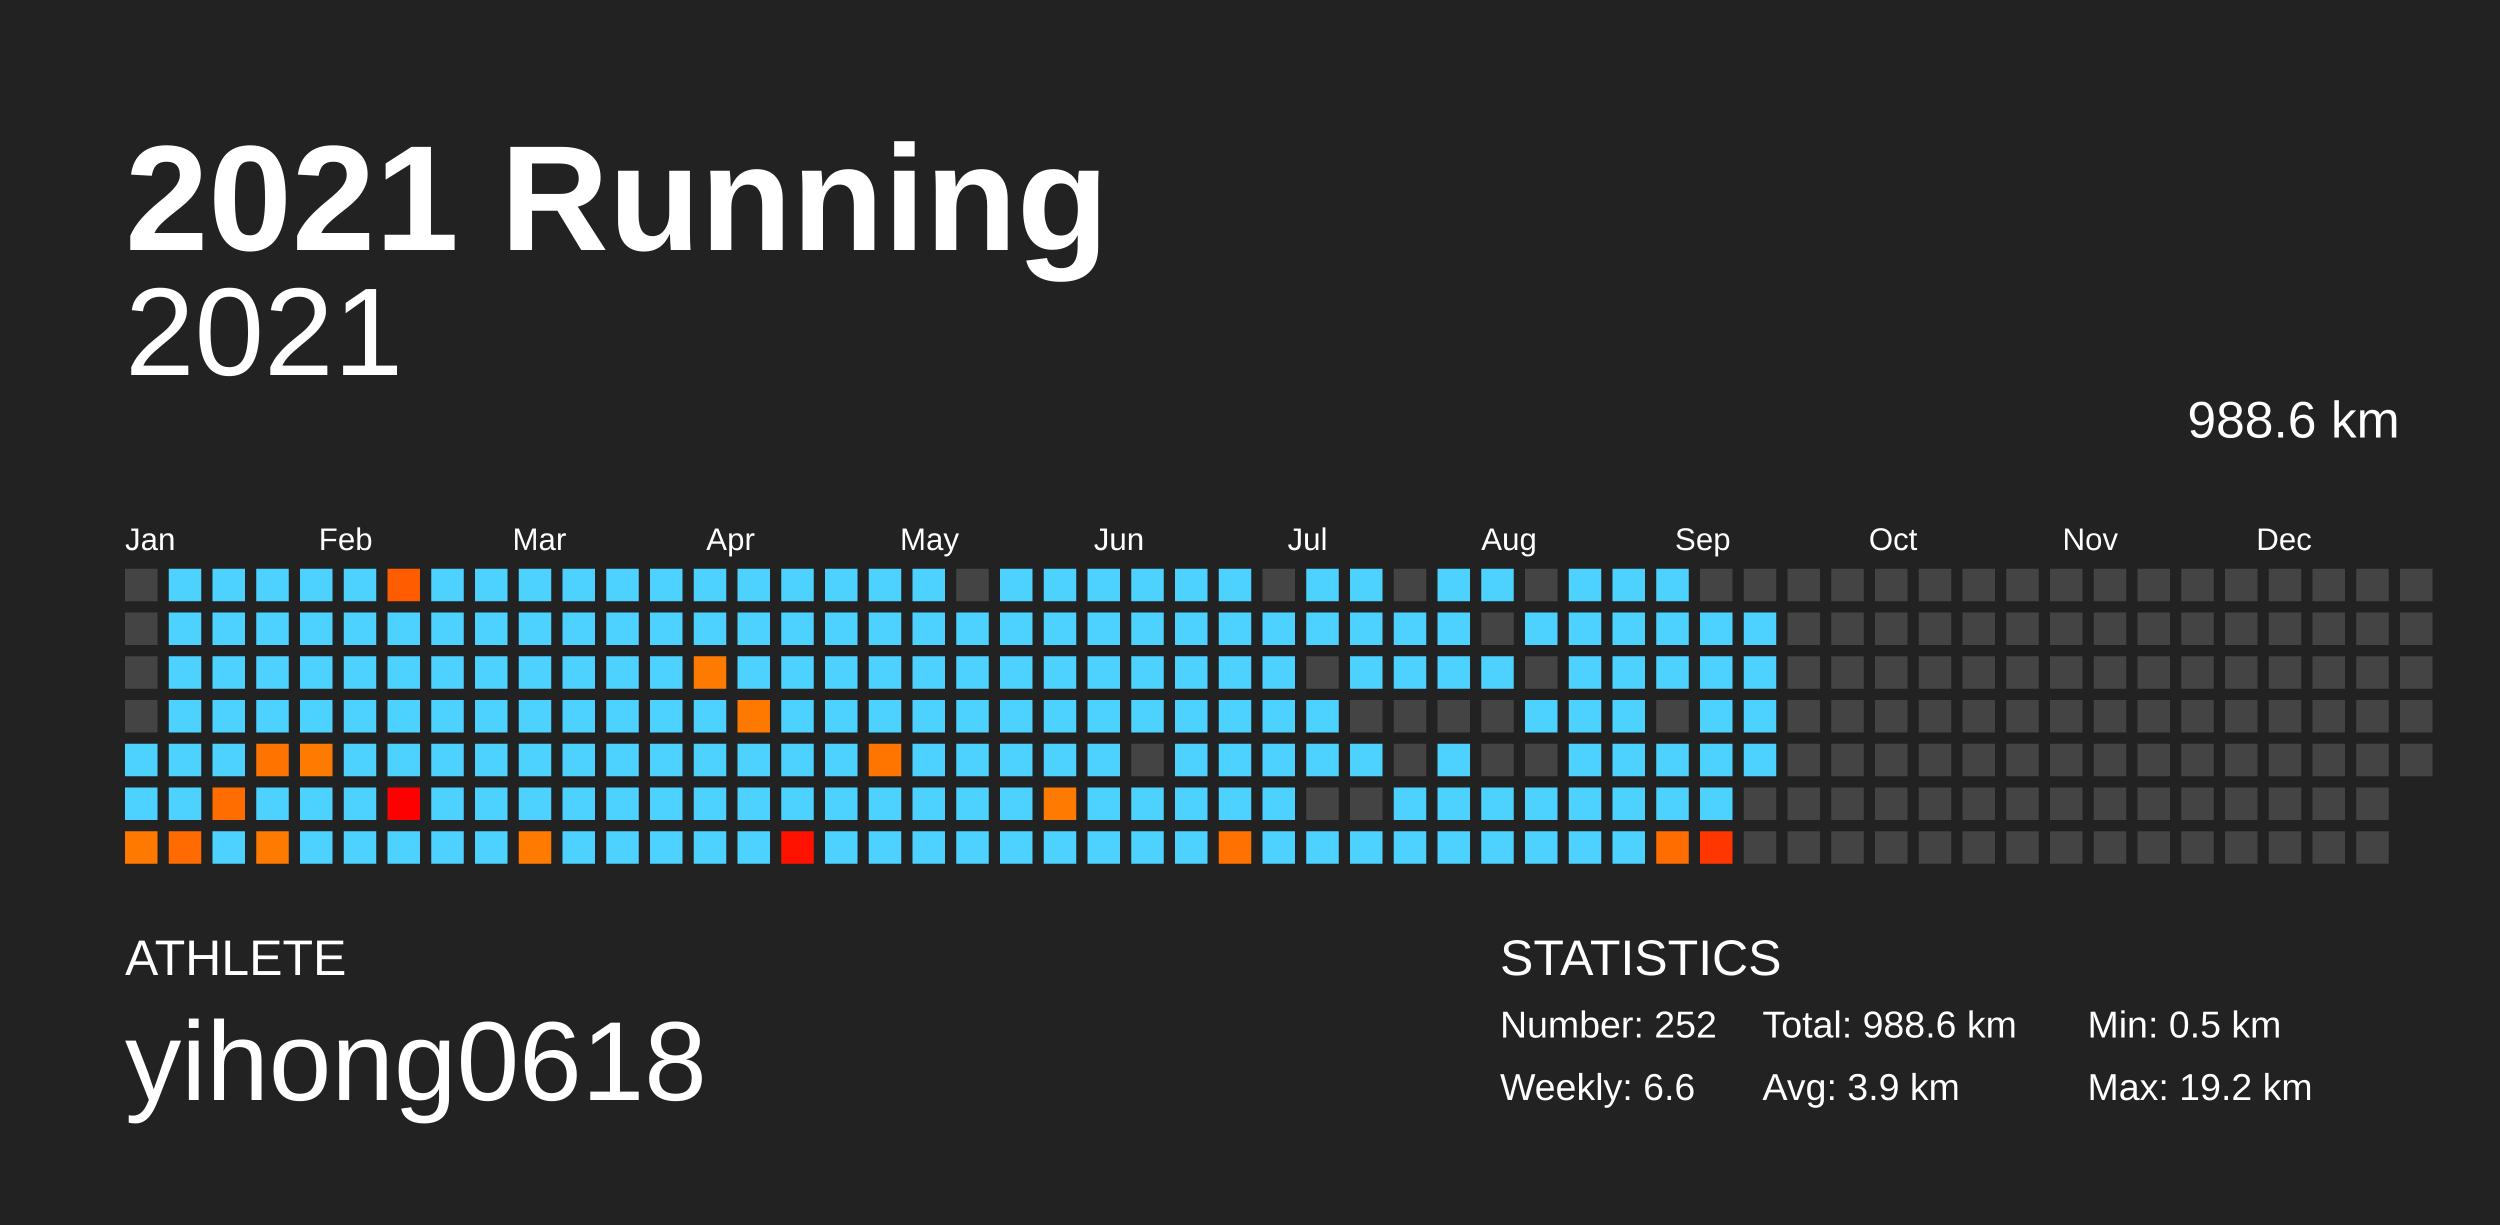
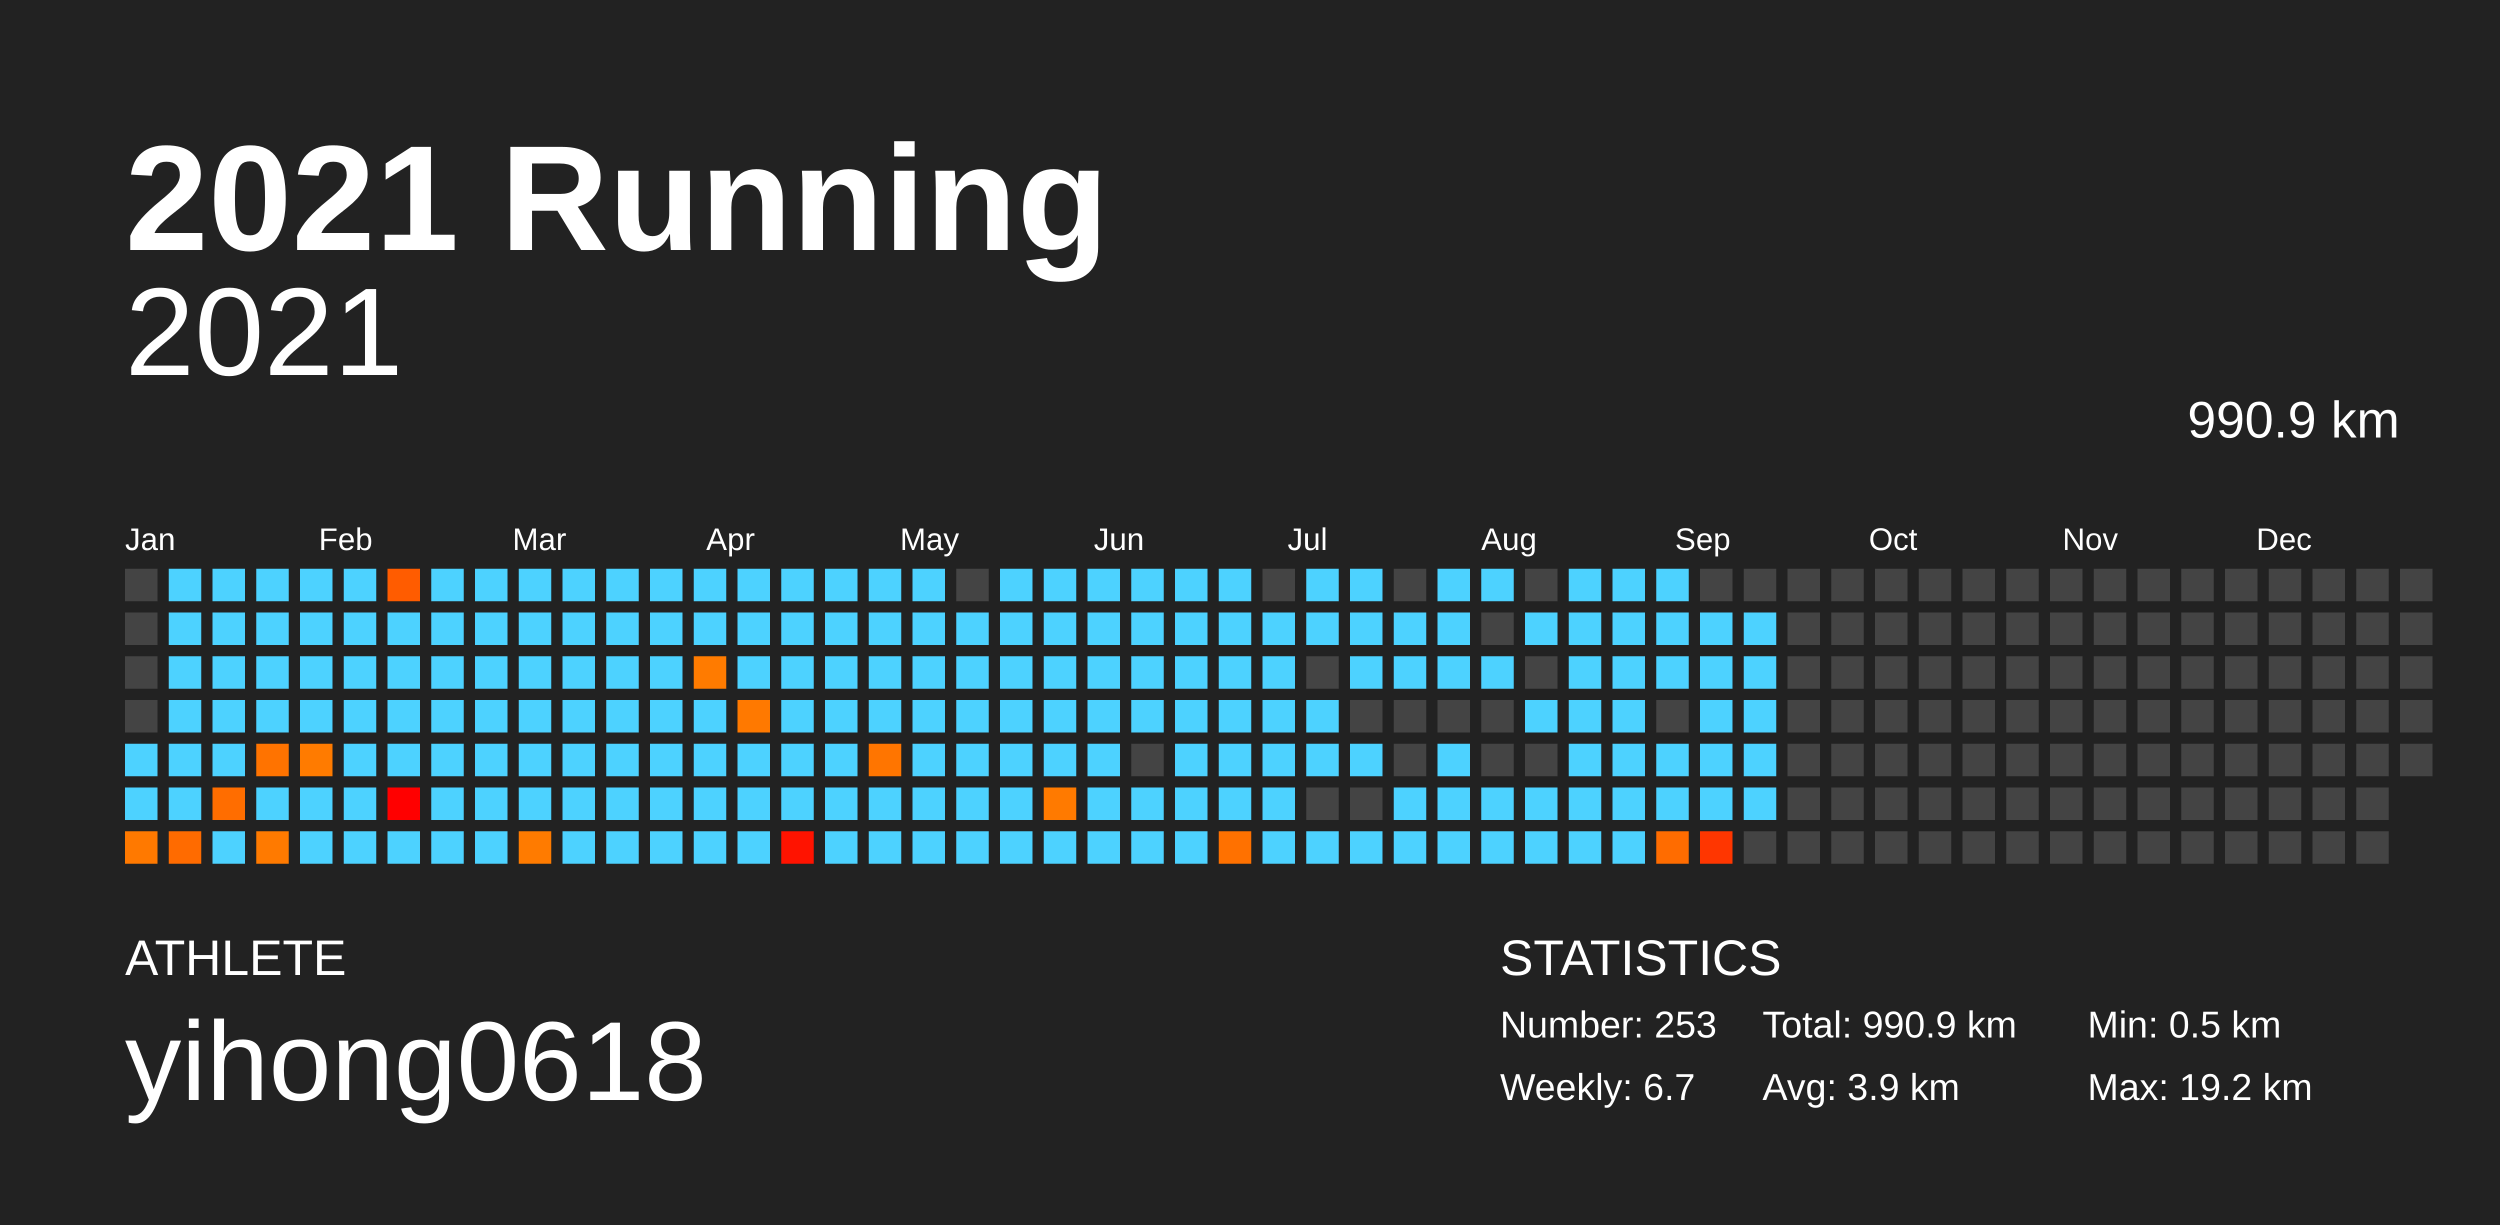
<svg xmlns="http://www.w3.org/2000/svg" baseProfile="full" height="98mm" version="1.1" viewBox="0,0,200,98" width="200mm">
  <defs />
  <rect fill="#222222" height="98" width="200" x="0" y="0" />
  <text fill="#FFFFFF" style="font-size:12px; font-family:Arial; font-weight:bold;" x="10" y="20">2021 Running</text>
  <text fill="#FFFFFF" style="font-size:4px; font-family:Arial" x="10" y="78">ATHLETE</text>
  <text fill="#FFFFFF" style="font-size:9px; font-family:Arial" x="10" y="88">yihong0618</text>
  <text fill="#FFFFFF" style="font-size:4px; font-family:Arial" x="120" y="78">STATISTICS</text>
-   <text fill="#FFFFFF" style="font-size:3px; font-family:Arial" x="120" y="83">Number: 252</text>
-   <text fill="#FFFFFF" style="font-size:3px; font-family:Arial" x="120" y="88">Weekly: 6.6</text>
-   <text fill="#FFFFFF" style="font-size:3px; font-family:Arial" x="141" y="83">Total: 988.6 km</text>
+   <text fill="#FFFFFF" style="font-size:3px; font-family:Arial" x="120" y="83">Number: 253</text>
+   <text fill="#FFFFFF" style="font-size:3px; font-family:Arial" x="120" y="88">Weekly: 6.7</text>
+   <text fill="#FFFFFF" style="font-size:3px; font-family:Arial" x="141" y="83">Total: 990.9 km</text>
  <text fill="#FFFFFF" style="font-size:3px; font-family:Arial" x="141" y="88">Avg: 3.9 km</text>
  <text fill="#FFFFFF" style="font-size:3px; font-family:Arial" x="167" y="83">Min: 0.5 km</text>
  <text fill="#FFFFFF" style="font-size:3px; font-family:Arial" x="167" y="88">Max: 19.2 km</text>
  <text alignment-baseline="hanging" fill="#FFFFFF" style="font-size:10.0px; font-family:Arial;" x="10" y="30">2021</text>
-   <text alignment-baseline="hanging" fill="#FFFFFF" style="font-size:4.125px; font-family:Arial;" x="175" y="35">988.6 km</text>
+   <text alignment-baseline="hanging" fill="#FFFFFF" style="font-size:4.125px; font-family:Arial;" x="175" y="35">990.9 km</text>
  <text fill="#FFFFFF" style="font-size:2.5px; font-family:Arial" x="10.0" y="44">Jan</text>
  <text fill="#FFFFFF" style="font-size:2.5px; font-family:Arial" x="25.5" y="44">Feb</text>
  <text fill="#FFFFFF" style="font-size:2.5px; font-family:Arial" x="41.0" y="44">Mar</text>
  <text fill="#FFFFFF" style="font-size:2.5px; font-family:Arial" x="56.5" y="44">Apr</text>
  <text fill="#FFFFFF" style="font-size:2.5px; font-family:Arial" x="72.0" y="44">May</text>
  <text fill="#FFFFFF" style="font-size:2.5px; font-family:Arial" x="87.5" y="44">Jun</text>
  <text fill="#FFFFFF" style="font-size:2.5px; font-family:Arial" x="103.0" y="44">Jul</text>
  <text fill="#FFFFFF" style="font-size:2.5px; font-family:Arial" x="118.5" y="44">Aug</text>
  <text fill="#FFFFFF" style="font-size:2.5px; font-family:Arial" x="134.0" y="44">Sep</text>
  <text fill="#FFFFFF" style="font-size:2.5px; font-family:Arial" x="149.5" y="44">Oct</text>
  <text fill="#FFFFFF" style="font-size:2.5px; font-family:Arial" x="165.0" y="44">Nov</text>
  <text fill="#FFFFFF" style="font-size:2.5px; font-family:Arial" x="180.5" y="44">Dec</text>
  <rect fill="#444444" height="2.6" width="2.6" x="10.0" y="45.5" />
  <rect fill="#444444" height="2.6" width="2.6" x="10.0" y="49.0" />
  <rect fill="#444444" height="2.6" width="2.6" x="10.0" y="52.5" />
  <rect fill="#444444" height="2.6" width="2.6" x="10.0" y="56.0" />
  <rect fill="#4dd2ff" height="2.6" width="2.6" x="10.0" y="59.5" />
  <rect fill="#4dd2ff" height="2.6" width="2.6" x="10.0" y="63.0" />
  <rect fill="#ff7900" height="2.6" width="2.6" x="10.0" y="66.5" />
  <rect fill="#4dd2ff" height="2.6" width="2.6" x="13.5" y="45.5" />
  <rect fill="#4dd2ff" height="2.6" width="2.6" x="13.5" y="49.0" />
  <rect fill="#4dd2ff" height="2.6" width="2.6" x="13.5" y="52.5" />
  <rect fill="#4dd2ff" height="2.6" width="2.6" x="13.5" y="56.0" />
  <rect fill="#4dd2ff" height="2.6" width="2.6" x="13.5" y="59.5" />
  <rect fill="#4dd2ff" height="2.6" width="2.6" x="13.5" y="63.0" />
  <rect fill="#ff6b00" height="2.6" width="2.6" x="13.5" y="66.5" />
  <rect fill="#4dd2ff" height="2.6" width="2.6" x="17.0" y="45.5" />
  <rect fill="#4dd2ff" height="2.6" width="2.6" x="17.0" y="49.0" />
  <rect fill="#4dd2ff" height="2.6" width="2.6" x="17.0" y="52.5" />
  <rect fill="#4dd2ff" height="2.6" width="2.6" x="17.0" y="56.0" />
  <rect fill="#4dd2ff" height="2.6" width="2.6" x="17.0" y="59.5" />
  <rect fill="#ff6d00" height="2.6" width="2.6" x="17.0" y="63.0" />
  <rect fill="#4dd2ff" height="2.6" width="2.6" x="17.0" y="66.5" />
  <rect fill="#4dd2ff" height="2.6" width="2.6" x="20.5" y="45.5" />
  <rect fill="#4dd2ff" height="2.6" width="2.6" x="20.5" y="49.0" />
  <rect fill="#4dd2ff" height="2.6" width="2.6" x="20.5" y="52.5" />
  <rect fill="#4dd2ff" height="2.6" width="2.6" x="20.5" y="56.0" />
  <rect fill="#ff7300" height="2.6" width="2.6" x="20.5" y="59.5" />
  <rect fill="#4dd2ff" height="2.6" width="2.6" x="20.5" y="63.0" />
  <rect fill="#ff7a00" height="2.6" width="2.6" x="20.5" y="66.5" />
  <rect fill="#4dd2ff" height="2.6" width="2.6" x="24.0" y="45.5" />
  <rect fill="#4dd2ff" height="2.6" width="2.6" x="24.0" y="49.0" />
  <rect fill="#4dd2ff" height="2.6" width="2.6" x="24.0" y="52.5" />
  <rect fill="#4dd2ff" height="2.6" width="2.6" x="24.0" y="56.0" />
  <rect fill="#ff7b00" height="2.6" width="2.6" x="24.0" y="59.5" />
  <rect fill="#4dd2ff" height="2.6" width="2.6" x="24.0" y="63.0" />
  <rect fill="#4dd2ff" height="2.6" width="2.6" x="24.0" y="66.5" />
  <rect fill="#4dd2ff" height="2.6" width="2.6" x="27.5" y="45.5" />
  <rect fill="#4dd2ff" height="2.6" width="2.6" x="27.5" y="49.0" />
  <rect fill="#4dd2ff" height="2.6" width="2.6" x="27.5" y="52.5" />
  <rect fill="#4dd2ff" height="2.6" width="2.6" x="27.5" y="56.0" />
  <rect fill="#4dd2ff" height="2.6" width="2.6" x="27.5" y="59.5" />
  <rect fill="#4dd2ff" height="2.6" width="2.6" x="27.5" y="63.0" />
  <rect fill="#4dd2ff" height="2.6" width="2.6" x="27.5" y="66.5" />
  <rect fill="#ff5c00" height="2.6" width="2.6" x="31.0" y="45.5" />
  <rect fill="#4dd2ff" height="2.6" width="2.6" x="31.0" y="49.0" />
  <rect fill="#4dd2ff" height="2.6" width="2.6" x="31.0" y="52.5" />
  <rect fill="#4dd2ff" height="2.6" width="2.6" x="31.0" y="56.0" />
  <rect fill="#4dd2ff" height="2.6" width="2.6" x="31.0" y="59.5" />
  <rect fill="#ff0000" height="2.6" width="2.6" x="31.0" y="63.0" />
  <rect fill="#4dd2ff" height="2.6" width="2.6" x="31.0" y="66.5" />
  <rect fill="#4dd2ff" height="2.6" width="2.6" x="34.5" y="45.5" />
  <rect fill="#4dd2ff" height="2.6" width="2.6" x="34.5" y="49.0" />
  <rect fill="#4dd2ff" height="2.6" width="2.6" x="34.5" y="52.5" />
  <rect fill="#4dd2ff" height="2.6" width="2.6" x="34.5" y="56.0" />
  <rect fill="#4dd2ff" height="2.6" width="2.6" x="34.5" y="59.5" />
  <rect fill="#4dd2ff" height="2.6" width="2.6" x="34.5" y="63.0" />
  <rect fill="#4dd2ff" height="2.6" width="2.6" x="34.5" y="66.5" />
  <rect fill="#4dd2ff" height="2.6" width="2.6" x="38.0" y="45.5" />
  <rect fill="#4dd2ff" height="2.6" width="2.6" x="38.0" y="49.0" />
  <rect fill="#4dd2ff" height="2.6" width="2.6" x="38.0" y="52.5" />
  <rect fill="#4dd2ff" height="2.6" width="2.6" x="38.0" y="56.0" />
  <rect fill="#4dd2ff" height="2.6" width="2.6" x="38.0" y="59.5" />
  <rect fill="#4dd2ff" height="2.6" width="2.6" x="38.0" y="63.0" />
  <rect fill="#4dd2ff" height="2.6" width="2.6" x="38.0" y="66.5" />
  <rect fill="#4dd2ff" height="2.6" width="2.6" x="41.5" y="45.5" />
  <rect fill="#4dd2ff" height="2.6" width="2.6" x="41.5" y="49.0" />
  <rect fill="#4dd2ff" height="2.6" width="2.6" x="41.5" y="52.5" />
  <rect fill="#4dd2ff" height="2.6" width="2.6" x="41.5" y="56.0" />
  <rect fill="#4dd2ff" height="2.6" width="2.6" x="41.5" y="59.5" />
  <rect fill="#4dd2ff" height="2.6" width="2.6" x="41.5" y="63.0" />
  <rect fill="#ff7b00" height="2.6" width="2.6" x="41.5" y="66.5" />
  <rect fill="#4dd2ff" height="2.6" width="2.6" x="45.0" y="45.5" />
  <rect fill="#4dd2ff" height="2.6" width="2.6" x="45.0" y="49.0" />
  <rect fill="#4dd2ff" height="2.6" width="2.6" x="45.0" y="52.5" />
  <rect fill="#4dd2ff" height="2.6" width="2.6" x="45.0" y="56.0" />
  <rect fill="#4dd2ff" height="2.6" width="2.6" x="45.0" y="59.5" />
  <rect fill="#4dd2ff" height="2.6" width="2.6" x="45.0" y="63.0" />
  <rect fill="#4dd2ff" height="2.6" width="2.6" x="45.0" y="66.5" />
  <rect fill="#4dd2ff" height="2.6" width="2.6" x="48.5" y="45.5" />
  <rect fill="#4dd2ff" height="2.6" width="2.6" x="48.5" y="49.0" />
  <rect fill="#4dd2ff" height="2.6" width="2.6" x="48.5" y="52.5" />
  <rect fill="#4dd2ff" height="2.6" width="2.6" x="48.5" y="56.0" />
  <rect fill="#4dd2ff" height="2.6" width="2.6" x="48.5" y="59.5" />
  <rect fill="#4dd2ff" height="2.6" width="2.6" x="48.5" y="63.0" />
  <rect fill="#4dd2ff" height="2.6" width="2.6" x="48.5" y="66.5" />
  <rect fill="#4dd2ff" height="2.6" width="2.6" x="52.0" y="45.5" />
  <rect fill="#4dd2ff" height="2.6" width="2.6" x="52.0" y="49.0" />
  <rect fill="#4dd2ff" height="2.6" width="2.6" x="52.0" y="52.5" />
  <rect fill="#4dd2ff" height="2.6" width="2.6" x="52.0" y="56.0" />
  <rect fill="#4dd2ff" height="2.6" width="2.6" x="52.0" y="59.5" />
  <rect fill="#4dd2ff" height="2.6" width="2.6" x="52.0" y="63.0" />
  <rect fill="#4dd2ff" height="2.6" width="2.6" x="52.0" y="66.5" />
  <rect fill="#4dd2ff" height="2.6" width="2.6" x="55.5" y="45.5" />
  <rect fill="#4dd2ff" height="2.6" width="2.6" x="55.5" y="49.0" />
  <rect fill="#ff7b00" height="2.6" width="2.6" x="55.5" y="52.5" />
  <rect fill="#4dd2ff" height="2.6" width="2.6" x="55.5" y="56.0" />
  <rect fill="#4dd2ff" height="2.6" width="2.6" x="55.5" y="59.5" />
  <rect fill="#4dd2ff" height="2.6" width="2.6" x="55.5" y="63.0" />
  <rect fill="#4dd2ff" height="2.6" width="2.6" x="55.5" y="66.5" />
  <rect fill="#4dd2ff" height="2.6" width="2.6" x="59.0" y="45.5" />
  <rect fill="#4dd2ff" height="2.6" width="2.6" x="59.0" y="49.0" />
  <rect fill="#4dd2ff" height="2.6" width="2.6" x="59.0" y="52.5" />
  <rect fill="#ff7900" height="2.6" width="2.6" x="59.0" y="56.0" />
  <rect fill="#4dd2ff" height="2.6" width="2.6" x="59.0" y="59.5" />
  <rect fill="#4dd2ff" height="2.6" width="2.6" x="59.0" y="63.0" />
  <rect fill="#4dd2ff" height="2.6" width="2.6" x="59.0" y="66.5" />
  <rect fill="#4dd2ff" height="2.6" width="2.6" x="62.5" y="45.5" />
  <rect fill="#4dd2ff" height="2.6" width="2.6" x="62.5" y="49.0" />
  <rect fill="#4dd2ff" height="2.6" width="2.6" x="62.5" y="52.5" />
  <rect fill="#4dd2ff" height="2.6" width="2.6" x="62.5" y="56.0" />
  <rect fill="#4dd2ff" height="2.6" width="2.6" x="62.5" y="59.5" />
  <rect fill="#4dd2ff" height="2.6" width="2.6" x="62.5" y="63.0" />
  <rect fill="#ff1300" height="2.6" width="2.6" x="62.5" y="66.5" />
  <rect fill="#4dd2ff" height="2.6" width="2.6" x="66.0" y="45.5" />
  <rect fill="#4dd2ff" height="2.6" width="2.6" x="66.0" y="49.0" />
  <rect fill="#4dd2ff" height="2.6" width="2.6" x="66.0" y="52.5" />
  <rect fill="#4dd2ff" height="2.6" width="2.6" x="66.0" y="56.0" />
  <rect fill="#4dd2ff" height="2.6" width="2.6" x="66.0" y="59.5" />
  <rect fill="#4dd2ff" height="2.6" width="2.6" x="66.0" y="63.0" />
  <rect fill="#4dd2ff" height="2.6" width="2.6" x="66.0" y="66.5" />
  <rect fill="#4dd2ff" height="2.6" width="2.6" x="69.5" y="45.5" />
  <rect fill="#4dd2ff" height="2.6" width="2.6" x="69.5" y="49.0" />
  <rect fill="#4dd2ff" height="2.6" width="2.6" x="69.5" y="52.5" />
  <rect fill="#4dd2ff" height="2.6" width="2.6" x="69.5" y="56.0" />
  <rect fill="#ff7500" height="2.6" width="2.6" x="69.5" y="59.5" />
  <rect fill="#4dd2ff" height="2.6" width="2.6" x="69.5" y="63.0" />
  <rect fill="#4dd2ff" height="2.6" width="2.6" x="69.5" y="66.5" />
  <rect fill="#4dd2ff" height="2.6" width="2.6" x="73.0" y="45.5" />
  <rect fill="#4dd2ff" height="2.6" width="2.6" x="73.0" y="49.0" />
  <rect fill="#4dd2ff" height="2.6" width="2.6" x="73.0" y="52.5" />
  <rect fill="#4dd2ff" height="2.6" width="2.6" x="73.0" y="56.0" />
  <rect fill="#4dd2ff" height="2.6" width="2.6" x="73.0" y="59.5" />
  <rect fill="#4dd2ff" height="2.6" width="2.6" x="73.0" y="63.0" />
  <rect fill="#4dd2ff" height="2.6" width="2.6" x="73.0" y="66.5" />
  <rect fill="#444444" height="2.6" width="2.6" x="76.5" y="45.5" />
  <rect fill="#4dd2ff" height="2.6" width="2.6" x="76.5" y="49.0" />
  <rect fill="#4dd2ff" height="2.6" width="2.6" x="76.5" y="52.5" />
  <rect fill="#4dd2ff" height="2.6" width="2.6" x="76.5" y="56.0" />
  <rect fill="#4dd2ff" height="2.6" width="2.6" x="76.5" y="59.5" />
  <rect fill="#4dd2ff" height="2.6" width="2.6" x="76.5" y="63.0" />
  <rect fill="#4dd2ff" height="2.6" width="2.6" x="76.5" y="66.5" />
  <rect fill="#4dd2ff" height="2.6" width="2.6" x="80.0" y="45.5" />
  <rect fill="#4dd2ff" height="2.6" width="2.6" x="80.0" y="49.0" />
  <rect fill="#4dd2ff" height="2.6" width="2.6" x="80.0" y="52.5" />
  <rect fill="#4dd2ff" height="2.6" width="2.6" x="80.0" y="56.0" />
  <rect fill="#4dd2ff" height="2.6" width="2.6" x="80.0" y="59.5" />
  <rect fill="#4dd2ff" height="2.6" width="2.6" x="80.0" y="63.0" />
  <rect fill="#4dd2ff" height="2.6" width="2.6" x="80.0" y="66.5" />
  <rect fill="#4dd2ff" height="2.6" width="2.6" x="83.5" y="45.5" />
  <rect fill="#4dd2ff" height="2.6" width="2.6" x="83.5" y="49.0" />
  <rect fill="#4dd2ff" height="2.6" width="2.6" x="83.5" y="52.5" />
  <rect fill="#4dd2ff" height="2.6" width="2.6" x="83.5" y="56.0" />
  <rect fill="#4dd2ff" height="2.6" width="2.6" x="83.5" y="59.5" />
  <rect fill="#ff7a00" height="2.6" width="2.6" x="83.5" y="63.0" />
  <rect fill="#4dd2ff" height="2.6" width="2.6" x="83.5" y="66.5" />
  <rect fill="#4dd2ff" height="2.6" width="2.6" x="87.0" y="45.5" />
  <rect fill="#4dd2ff" height="2.6" width="2.6" x="87.0" y="49.0" />
  <rect fill="#4dd2ff" height="2.6" width="2.6" x="87.0" y="52.5" />
  <rect fill="#4dd2ff" height="2.6" width="2.6" x="87.0" y="56.0" />
  <rect fill="#4dd2ff" height="2.6" width="2.6" x="87.0" y="59.5" />
  <rect fill="#4dd2ff" height="2.6" width="2.6" x="87.0" y="63.0" />
  <rect fill="#4dd2ff" height="2.6" width="2.6" x="87.0" y="66.5" />
  <rect fill="#4dd2ff" height="2.6" width="2.6" x="90.5" y="45.5" />
  <rect fill="#4dd2ff" height="2.6" width="2.6" x="90.5" y="49.0" />
  <rect fill="#4dd2ff" height="2.6" width="2.6" x="90.5" y="52.5" />
  <rect fill="#4dd2ff" height="2.6" width="2.6" x="90.5" y="56.0" />
  <rect fill="#444444" height="2.6" width="2.6" x="90.5" y="59.5" />
  <rect fill="#4dd2ff" height="2.6" width="2.6" x="90.5" y="63.0" />
  <rect fill="#4dd2ff" height="2.6" width="2.6" x="90.5" y="66.5" />
  <rect fill="#4dd2ff" height="2.6" width="2.6" x="94.0" y="45.5" />
  <rect fill="#4dd2ff" height="2.6" width="2.6" x="94.0" y="49.0" />
  <rect fill="#4dd2ff" height="2.6" width="2.6" x="94.0" y="52.5" />
  <rect fill="#4dd2ff" height="2.6" width="2.6" x="94.0" y="56.0" />
  <rect fill="#4dd2ff" height="2.6" width="2.6" x="94.0" y="59.5" />
  <rect fill="#4dd2ff" height="2.6" width="2.6" x="94.0" y="63.0" />
  <rect fill="#4dd2ff" height="2.6" width="2.6" x="94.0" y="66.5" />
  <rect fill="#4dd2ff" height="2.6" width="2.6" x="97.5" y="45.5" />
  <rect fill="#4dd2ff" height="2.6" width="2.6" x="97.5" y="49.0" />
  <rect fill="#4dd2ff" height="2.6" width="2.6" x="97.5" y="52.5" />
  <rect fill="#4dd2ff" height="2.6" width="2.6" x="97.5" y="56.0" />
  <rect fill="#4dd2ff" height="2.6" width="2.6" x="97.5" y="59.5" />
  <rect fill="#4dd2ff" height="2.6" width="2.6" x="97.5" y="63.0" />
  <rect fill="#ff7100" height="2.6" width="2.6" x="97.5" y="66.5" />
  <rect fill="#444444" height="2.6" width="2.6" x="101.0" y="45.5" />
  <rect fill="#4dd2ff" height="2.6" width="2.6" x="101.0" y="49.0" />
  <rect fill="#4dd2ff" height="2.6" width="2.6" x="101.0" y="52.5" />
  <rect fill="#4dd2ff" height="2.6" width="2.6" x="101.0" y="56.0" />
  <rect fill="#4dd2ff" height="2.6" width="2.6" x="101.0" y="59.5" />
  <rect fill="#4dd2ff" height="2.6" width="2.6" x="101.0" y="63.0" />
  <rect fill="#4dd2ff" height="2.6" width="2.6" x="101.0" y="66.5" />
  <rect fill="#4dd2ff" height="2.6" width="2.6" x="104.5" y="45.5" />
  <rect fill="#4dd2ff" height="2.6" width="2.6" x="104.5" y="49.0" />
  <rect fill="#444444" height="2.6" width="2.6" x="104.5" y="52.5" />
  <rect fill="#4dd2ff" height="2.6" width="2.6" x="104.5" y="56.0" />
  <rect fill="#4dd2ff" height="2.6" width="2.6" x="104.5" y="59.5" />
  <rect fill="#444444" height="2.6" width="2.6" x="104.5" y="63.0" />
  <rect fill="#4dd2ff" height="2.6" width="2.6" x="104.5" y="66.5" />
  <rect fill="#4dd2ff" height="2.6" width="2.6" x="108.0" y="45.5" />
  <rect fill="#4dd2ff" height="2.6" width="2.6" x="108.0" y="49.0" />
  <rect fill="#4dd2ff" height="2.6" width="2.6" x="108.0" y="52.5" />
  <rect fill="#444444" height="2.6" width="2.6" x="108.0" y="56.0" />
  <rect fill="#4dd2ff" height="2.6" width="2.6" x="108.0" y="59.5" />
  <rect fill="#444444" height="2.6" width="2.6" x="108.0" y="63.0" />
  <rect fill="#4dd2ff" height="2.6" width="2.6" x="108.0" y="66.5" />
  <rect fill="#444444" height="2.6" width="2.6" x="111.5" y="45.5" />
  <rect fill="#4dd2ff" height="2.6" width="2.6" x="111.5" y="49.0" />
  <rect fill="#4dd2ff" height="2.6" width="2.6" x="111.5" y="52.5" />
  <rect fill="#444444" height="2.6" width="2.6" x="111.5" y="56.0" />
  <rect fill="#444444" height="2.6" width="2.6" x="111.5" y="59.5" />
  <rect fill="#4dd2ff" height="2.6" width="2.6" x="111.5" y="63.0" />
  <rect fill="#4dd2ff" height="2.6" width="2.6" x="111.5" y="66.5" />
  <rect fill="#4dd2ff" height="2.6" width="2.6" x="115.0" y="45.5" />
  <rect fill="#4dd2ff" height="2.6" width="2.6" x="115.0" y="49.0" />
  <rect fill="#4dd2ff" height="2.6" width="2.6" x="115.0" y="52.5" />
  <rect fill="#444444" height="2.6" width="2.6" x="115.0" y="56.0" />
  <rect fill="#4dd2ff" height="2.6" width="2.6" x="115.0" y="59.5" />
  <rect fill="#4dd2ff" height="2.6" width="2.6" x="115.0" y="63.0" />
  <rect fill="#4dd2ff" height="2.6" width="2.6" x="115.0" y="66.5" />
  <rect fill="#4dd2ff" height="2.6" width="2.6" x="118.5" y="45.5" />
  <rect fill="#444444" height="2.6" width="2.6" x="118.5" y="49.0" />
  <rect fill="#4dd2ff" height="2.6" width="2.6" x="118.5" y="52.5" />
  <rect fill="#444444" height="2.6" width="2.6" x="118.5" y="56.0" />
  <rect fill="#444444" height="2.6" width="2.6" x="118.5" y="59.5" />
  <rect fill="#4dd2ff" height="2.6" width="2.6" x="118.5" y="63.0" />
  <rect fill="#4dd2ff" height="2.6" width="2.6" x="118.5" y="66.5" />
  <rect fill="#444444" height="2.6" width="2.6" x="122.0" y="45.5" />
  <rect fill="#4dd2ff" height="2.6" width="2.6" x="122.0" y="49.0" />
  <rect fill="#444444" height="2.6" width="2.6" x="122.0" y="52.5" />
  <rect fill="#4dd2ff" height="2.6" width="2.6" x="122.0" y="56.0" />
  <rect fill="#444444" height="2.6" width="2.6" x="122.0" y="59.5" />
  <rect fill="#4dd2ff" height="2.6" width="2.6" x="122.0" y="63.0" />
  <rect fill="#4dd2ff" height="2.6" width="2.6" x="122.0" y="66.5" />
  <rect fill="#4dd2ff" height="2.6" width="2.6" x="125.5" y="45.5" />
  <rect fill="#4dd2ff" height="2.6" width="2.6" x="125.5" y="49.0" />
  <rect fill="#4dd2ff" height="2.6" width="2.6" x="125.5" y="52.5" />
  <rect fill="#4dd2ff" height="2.6" width="2.6" x="125.5" y="56.0" />
  <rect fill="#4dd2ff" height="2.6" width="2.6" x="125.5" y="59.5" />
  <rect fill="#4dd2ff" height="2.6" width="2.6" x="125.5" y="63.0" />
  <rect fill="#4dd2ff" height="2.6" width="2.6" x="125.5" y="66.5" />
  <rect fill="#4dd2ff" height="2.6" width="2.6" x="129.0" y="45.5" />
  <rect fill="#4dd2ff" height="2.6" width="2.6" x="129.0" y="49.0" />
  <rect fill="#4dd2ff" height="2.6" width="2.6" x="129.0" y="52.5" />
  <rect fill="#4dd2ff" height="2.6" width="2.6" x="129.0" y="56.0" />
  <rect fill="#4dd2ff" height="2.6" width="2.6" x="129.0" y="59.5" />
  <rect fill="#4dd2ff" height="2.6" width="2.6" x="129.0" y="63.0" />
  <rect fill="#4dd2ff" height="2.6" width="2.6" x="129.0" y="66.5" />
  <rect fill="#4dd2ff" height="2.6" width="2.6" x="132.5" y="45.5" />
  <rect fill="#4dd2ff" height="2.6" width="2.6" x="132.5" y="49.0" />
  <rect fill="#4dd2ff" height="2.6" width="2.6" x="132.5" y="52.5" />
  <rect fill="#444444" height="2.6" width="2.6" x="132.5" y="56.0" />
  <rect fill="#4dd2ff" height="2.6" width="2.6" x="132.5" y="59.5" />
  <rect fill="#4dd2ff" height="2.6" width="2.6" x="132.5" y="63.0" />
  <rect fill="#ff6c00" height="2.6" width="2.6" x="132.5" y="66.5" />
  <rect fill="#444444" height="2.6" width="2.6" x="136.0" y="45.5" />
  <rect fill="#4dd2ff" height="2.6" width="2.6" x="136.0" y="49.0" />
  <rect fill="#4dd2ff" height="2.6" width="2.6" x="136.0" y="52.5" />
  <rect fill="#4dd2ff" height="2.6" width="2.6" x="136.0" y="56.0" />
  <rect fill="#4dd2ff" height="2.6" width="2.6" x="136.0" y="59.5" />
  <rect fill="#4dd2ff" height="2.6" width="2.6" x="136.0" y="63.0" />
  <rect fill="#ff3600" height="2.6" width="2.6" x="136.0" y="66.5" />
  <rect fill="#444444" height="2.6" width="2.6" x="139.5" y="45.5" />
  <rect fill="#4dd2ff" height="2.6" width="2.6" x="139.5" y="49.0" />
  <rect fill="#4dd2ff" height="2.6" width="2.6" x="139.5" y="52.5" />
  <rect fill="#4dd2ff" height="2.6" width="2.6" x="139.5" y="56.0" />
  <rect fill="#4dd2ff" height="2.6" width="2.6" x="139.5" y="59.5" />
-   <rect fill="#444444" height="2.6" width="2.6" x="139.5" y="63.0" />
+   <rect fill="#4dd2ff" height="2.6" width="2.6" x="139.5" y="63.0" />
  <rect fill="#444444" height="2.6" width="2.6" x="139.5" y="66.5" />
  <rect fill="#444444" height="2.6" width="2.6" x="143.0" y="45.5" />
  <rect fill="#444444" height="2.6" width="2.6" x="143.0" y="49.0" />
  <rect fill="#444444" height="2.6" width="2.6" x="143.0" y="52.5" />
  <rect fill="#444444" height="2.6" width="2.6" x="143.0" y="56.0" />
  <rect fill="#444444" height="2.6" width="2.6" x="143.0" y="59.5" />
  <rect fill="#444444" height="2.6" width="2.6" x="143.0" y="63.0" />
  <rect fill="#444444" height="2.6" width="2.6" x="143.0" y="66.5" />
  <rect fill="#444444" height="2.6" width="2.6" x="146.5" y="45.5" />
  <rect fill="#444444" height="2.6" width="2.6" x="146.5" y="49.0" />
  <rect fill="#444444" height="2.6" width="2.6" x="146.5" y="52.5" />
  <rect fill="#444444" height="2.6" width="2.6" x="146.5" y="56.0" />
  <rect fill="#444444" height="2.6" width="2.6" x="146.5" y="59.5" />
  <rect fill="#444444" height="2.6" width="2.6" x="146.5" y="63.0" />
  <rect fill="#444444" height="2.6" width="2.6" x="146.5" y="66.5" />
  <rect fill="#444444" height="2.6" width="2.6" x="150.0" y="45.5" />
  <rect fill="#444444" height="2.6" width="2.6" x="150.0" y="49.0" />
  <rect fill="#444444" height="2.6" width="2.6" x="150.0" y="52.5" />
  <rect fill="#444444" height="2.6" width="2.6" x="150.0" y="56.0" />
  <rect fill="#444444" height="2.6" width="2.6" x="150.0" y="59.5" />
  <rect fill="#444444" height="2.6" width="2.6" x="150.0" y="63.0" />
  <rect fill="#444444" height="2.6" width="2.6" x="150.0" y="66.5" />
  <rect fill="#444444" height="2.6" width="2.6" x="153.5" y="45.5" />
  <rect fill="#444444" height="2.6" width="2.6" x="153.5" y="49.0" />
  <rect fill="#444444" height="2.6" width="2.6" x="153.5" y="52.5" />
  <rect fill="#444444" height="2.6" width="2.6" x="153.5" y="56.0" />
  <rect fill="#444444" height="2.6" width="2.6" x="153.5" y="59.5" />
  <rect fill="#444444" height="2.6" width="2.6" x="153.5" y="63.0" />
  <rect fill="#444444" height="2.6" width="2.6" x="153.5" y="66.5" />
  <rect fill="#444444" height="2.6" width="2.6" x="157.0" y="45.5" />
  <rect fill="#444444" height="2.6" width="2.6" x="157.0" y="49.0" />
  <rect fill="#444444" height="2.6" width="2.6" x="157.0" y="52.5" />
  <rect fill="#444444" height="2.6" width="2.6" x="157.0" y="56.0" />
  <rect fill="#444444" height="2.6" width="2.6" x="157.0" y="59.5" />
  <rect fill="#444444" height="2.6" width="2.6" x="157.0" y="63.0" />
  <rect fill="#444444" height="2.6" width="2.6" x="157.0" y="66.5" />
  <rect fill="#444444" height="2.6" width="2.6" x="160.5" y="45.5" />
  <rect fill="#444444" height="2.6" width="2.6" x="160.5" y="49.0" />
  <rect fill="#444444" height="2.6" width="2.6" x="160.5" y="52.5" />
  <rect fill="#444444" height="2.6" width="2.6" x="160.5" y="56.0" />
  <rect fill="#444444" height="2.6" width="2.6" x="160.5" y="59.5" />
  <rect fill="#444444" height="2.6" width="2.6" x="160.5" y="63.0" />
  <rect fill="#444444" height="2.6" width="2.6" x="160.5" y="66.5" />
  <rect fill="#444444" height="2.6" width="2.6" x="164.0" y="45.5" />
  <rect fill="#444444" height="2.6" width="2.6" x="164.0" y="49.0" />
  <rect fill="#444444" height="2.6" width="2.6" x="164.0" y="52.5" />
  <rect fill="#444444" height="2.6" width="2.6" x="164.0" y="56.0" />
  <rect fill="#444444" height="2.6" width="2.6" x="164.0" y="59.5" />
  <rect fill="#444444" height="2.6" width="2.6" x="164.0" y="63.0" />
  <rect fill="#444444" height="2.6" width="2.6" x="164.0" y="66.5" />
  <rect fill="#444444" height="2.6" width="2.6" x="167.5" y="45.5" />
  <rect fill="#444444" height="2.6" width="2.6" x="167.5" y="49.0" />
  <rect fill="#444444" height="2.6" width="2.6" x="167.5" y="52.5" />
  <rect fill="#444444" height="2.6" width="2.6" x="167.5" y="56.0" />
  <rect fill="#444444" height="2.6" width="2.6" x="167.5" y="59.5" />
  <rect fill="#444444" height="2.6" width="2.6" x="167.5" y="63.0" />
  <rect fill="#444444" height="2.6" width="2.6" x="167.5" y="66.5" />
  <rect fill="#444444" height="2.6" width="2.6" x="171.0" y="45.5" />
  <rect fill="#444444" height="2.6" width="2.6" x="171.0" y="49.0" />
  <rect fill="#444444" height="2.6" width="2.6" x="171.0" y="52.5" />
  <rect fill="#444444" height="2.6" width="2.6" x="171.0" y="56.0" />
  <rect fill="#444444" height="2.6" width="2.6" x="171.0" y="59.5" />
  <rect fill="#444444" height="2.6" width="2.6" x="171.0" y="63.0" />
  <rect fill="#444444" height="2.6" width="2.6" x="171.0" y="66.5" />
  <rect fill="#444444" height="2.6" width="2.6" x="174.5" y="45.5" />
  <rect fill="#444444" height="2.6" width="2.6" x="174.5" y="49.0" />
  <rect fill="#444444" height="2.6" width="2.6" x="174.5" y="52.5" />
  <rect fill="#444444" height="2.6" width="2.6" x="174.5" y="56.0" />
  <rect fill="#444444" height="2.6" width="2.6" x="174.5" y="59.5" />
  <rect fill="#444444" height="2.6" width="2.6" x="174.5" y="63.0" />
  <rect fill="#444444" height="2.6" width="2.6" x="174.5" y="66.5" />
  <rect fill="#444444" height="2.6" width="2.6" x="178.0" y="45.5" />
  <rect fill="#444444" height="2.6" width="2.6" x="178.0" y="49.0" />
  <rect fill="#444444" height="2.6" width="2.6" x="178.0" y="52.5" />
  <rect fill="#444444" height="2.6" width="2.6" x="178.0" y="56.0" />
  <rect fill="#444444" height="2.6" width="2.6" x="178.0" y="59.5" />
  <rect fill="#444444" height="2.6" width="2.6" x="178.0" y="63.0" />
  <rect fill="#444444" height="2.6" width="2.6" x="178.0" y="66.5" />
  <rect fill="#444444" height="2.6" width="2.6" x="181.5" y="45.5" />
  <rect fill="#444444" height="2.6" width="2.6" x="181.5" y="49.0" />
  <rect fill="#444444" height="2.6" width="2.6" x="181.5" y="52.5" />
  <rect fill="#444444" height="2.6" width="2.6" x="181.5" y="56.0" />
  <rect fill="#444444" height="2.6" width="2.6" x="181.5" y="59.5" />
  <rect fill="#444444" height="2.6" width="2.6" x="181.5" y="63.0" />
  <rect fill="#444444" height="2.6" width="2.6" x="181.5" y="66.5" />
  <rect fill="#444444" height="2.6" width="2.6" x="185.0" y="45.5" />
  <rect fill="#444444" height="2.6" width="2.6" x="185.0" y="49.0" />
  <rect fill="#444444" height="2.6" width="2.6" x="185.0" y="52.5" />
  <rect fill="#444444" height="2.6" width="2.6" x="185.0" y="56.0" />
  <rect fill="#444444" height="2.6" width="2.6" x="185.0" y="59.5" />
  <rect fill="#444444" height="2.6" width="2.6" x="185.0" y="63.0" />
  <rect fill="#444444" height="2.6" width="2.6" x="185.0" y="66.5" />
  <rect fill="#444444" height="2.6" width="2.6" x="188.5" y="45.5" />
  <rect fill="#444444" height="2.6" width="2.6" x="188.5" y="49.0" />
  <rect fill="#444444" height="2.6" width="2.6" x="188.5" y="52.5" />
  <rect fill="#444444" height="2.6" width="2.6" x="188.5" y="56.0" />
  <rect fill="#444444" height="2.6" width="2.6" x="188.5" y="59.5" />
  <rect fill="#444444" height="2.6" width="2.6" x="188.5" y="63.0" />
  <rect fill="#444444" height="2.6" width="2.6" x="188.5" y="66.5" />
  <rect fill="#444444" height="2.6" width="2.6" x="192.0" y="45.5" />
  <rect fill="#444444" height="2.6" width="2.6" x="192.0" y="49.0" />
  <rect fill="#444444" height="2.6" width="2.6" x="192.0" y="52.5" />
  <rect fill="#444444" height="2.6" width="2.6" x="192.0" y="56.0" />
  <rect fill="#444444" height="2.6" width="2.6" x="192.0" y="59.5" />
</svg>
